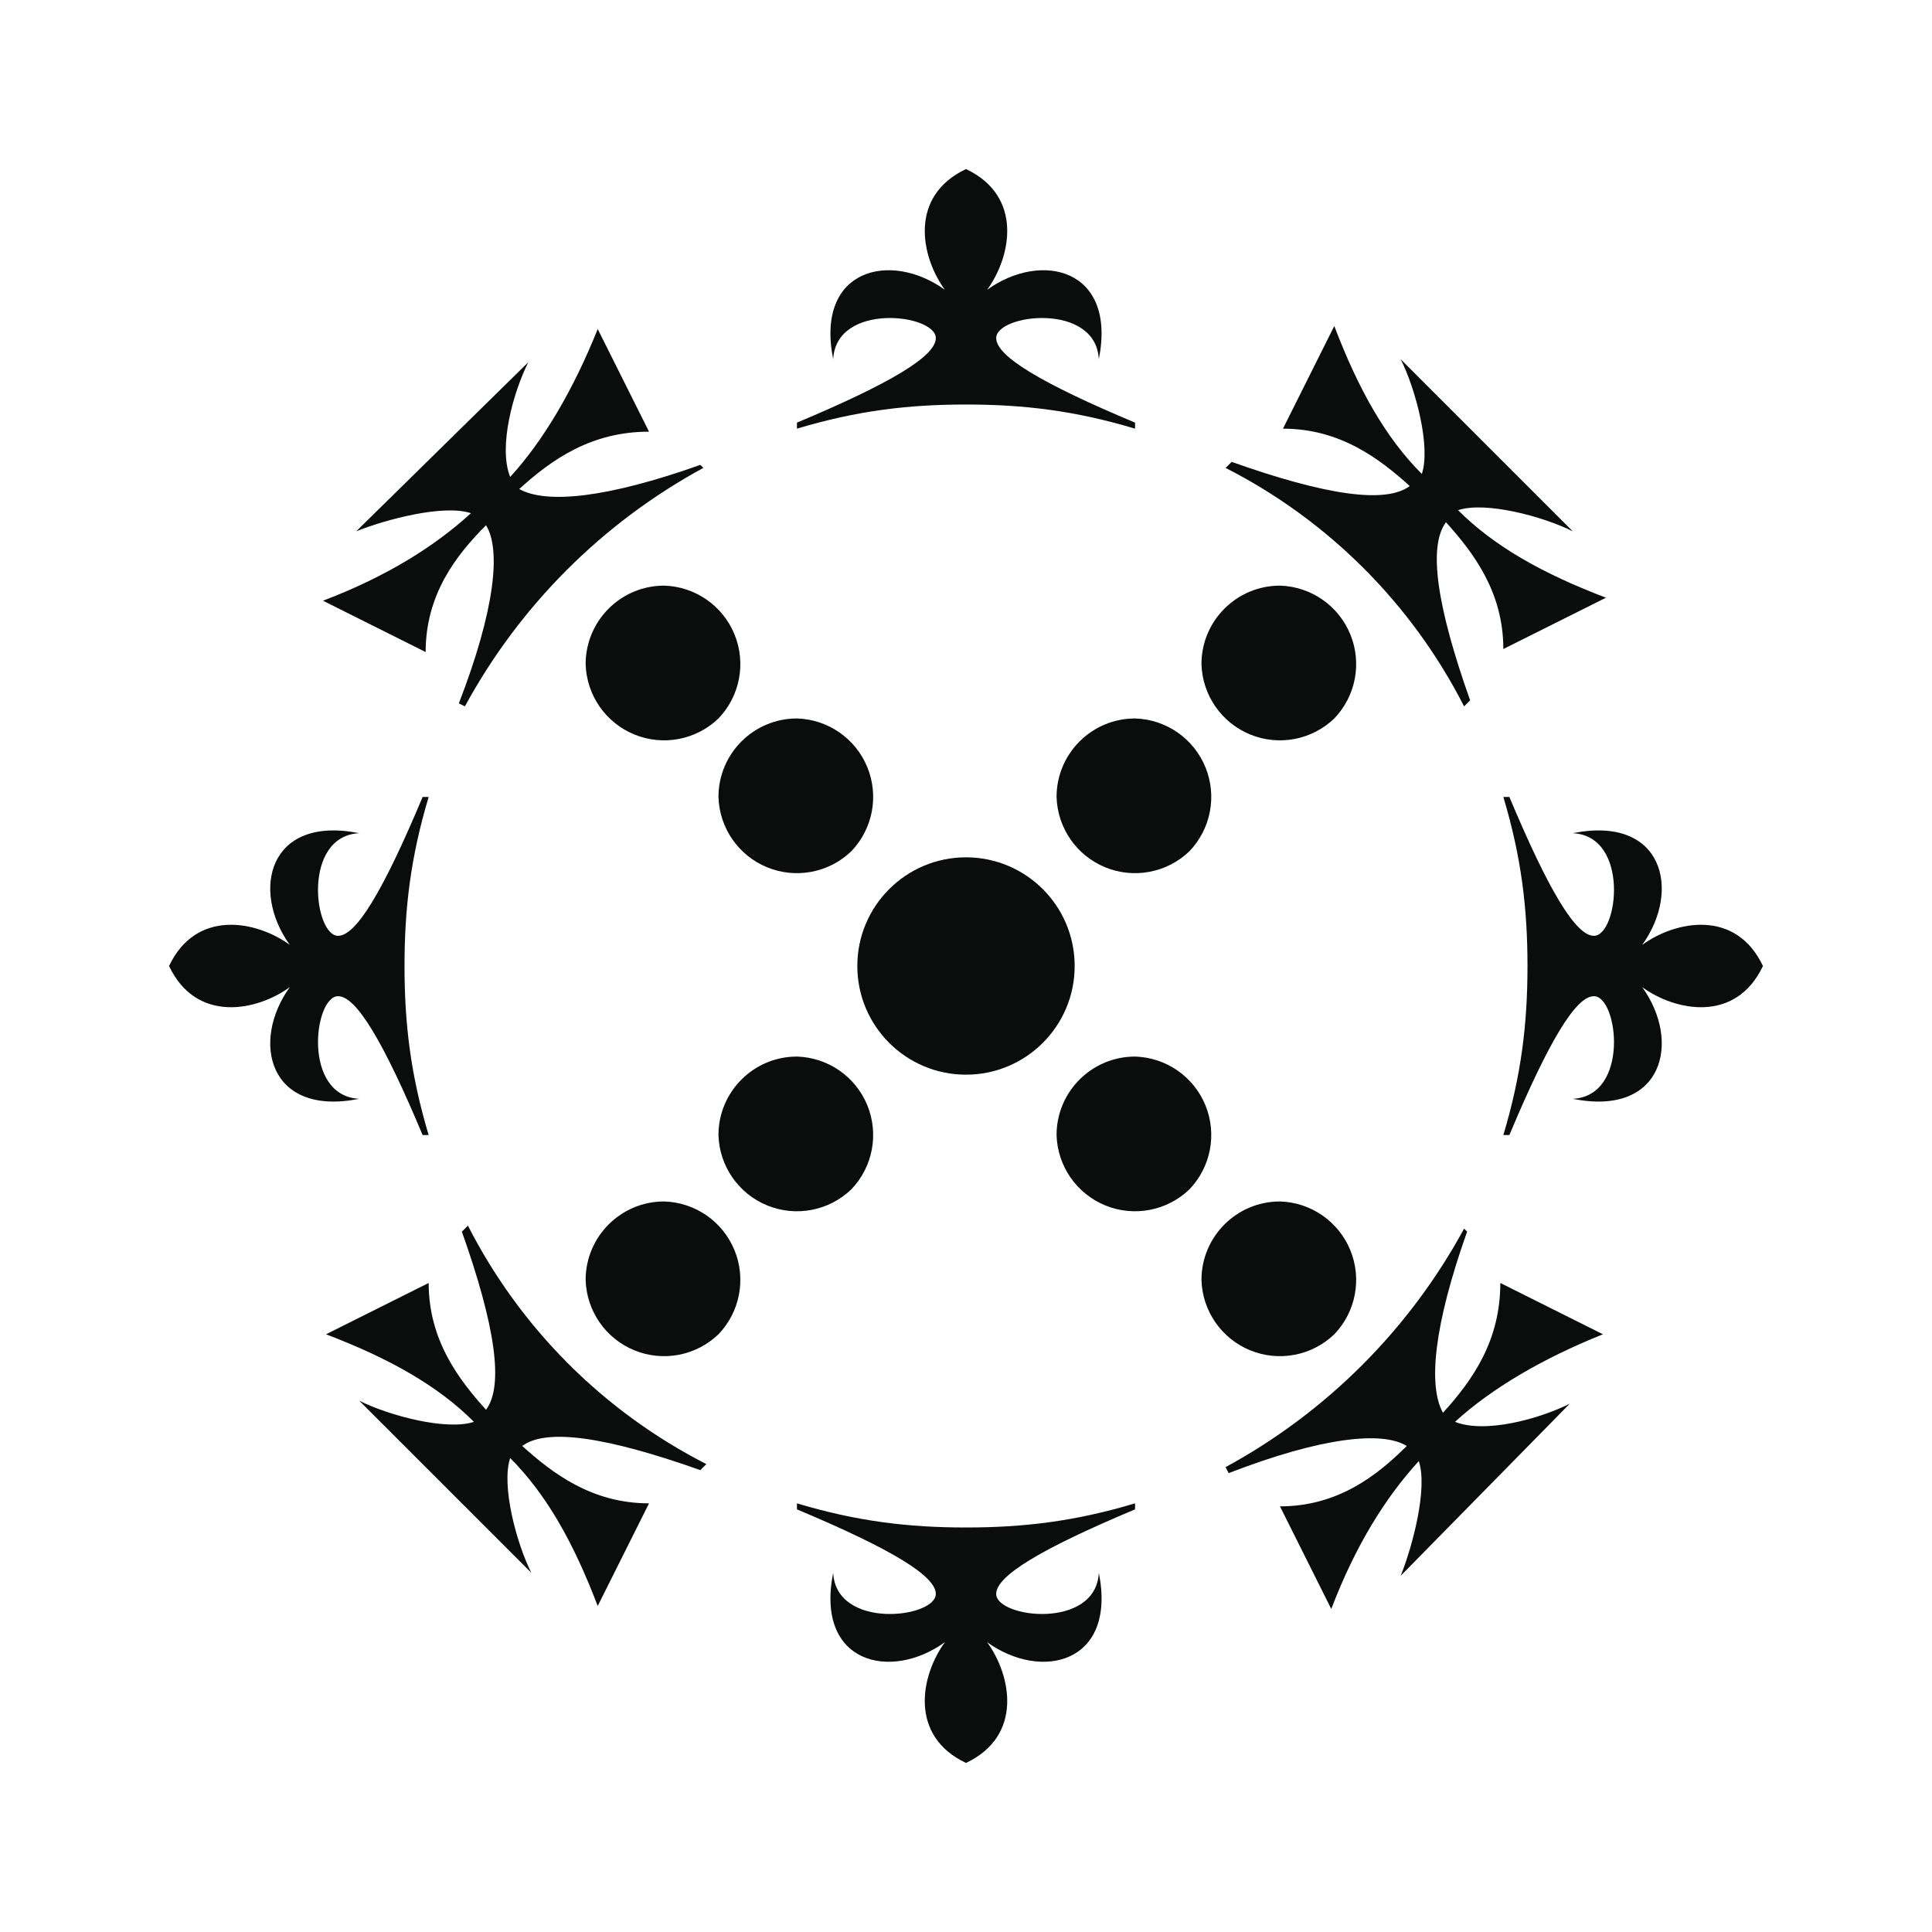
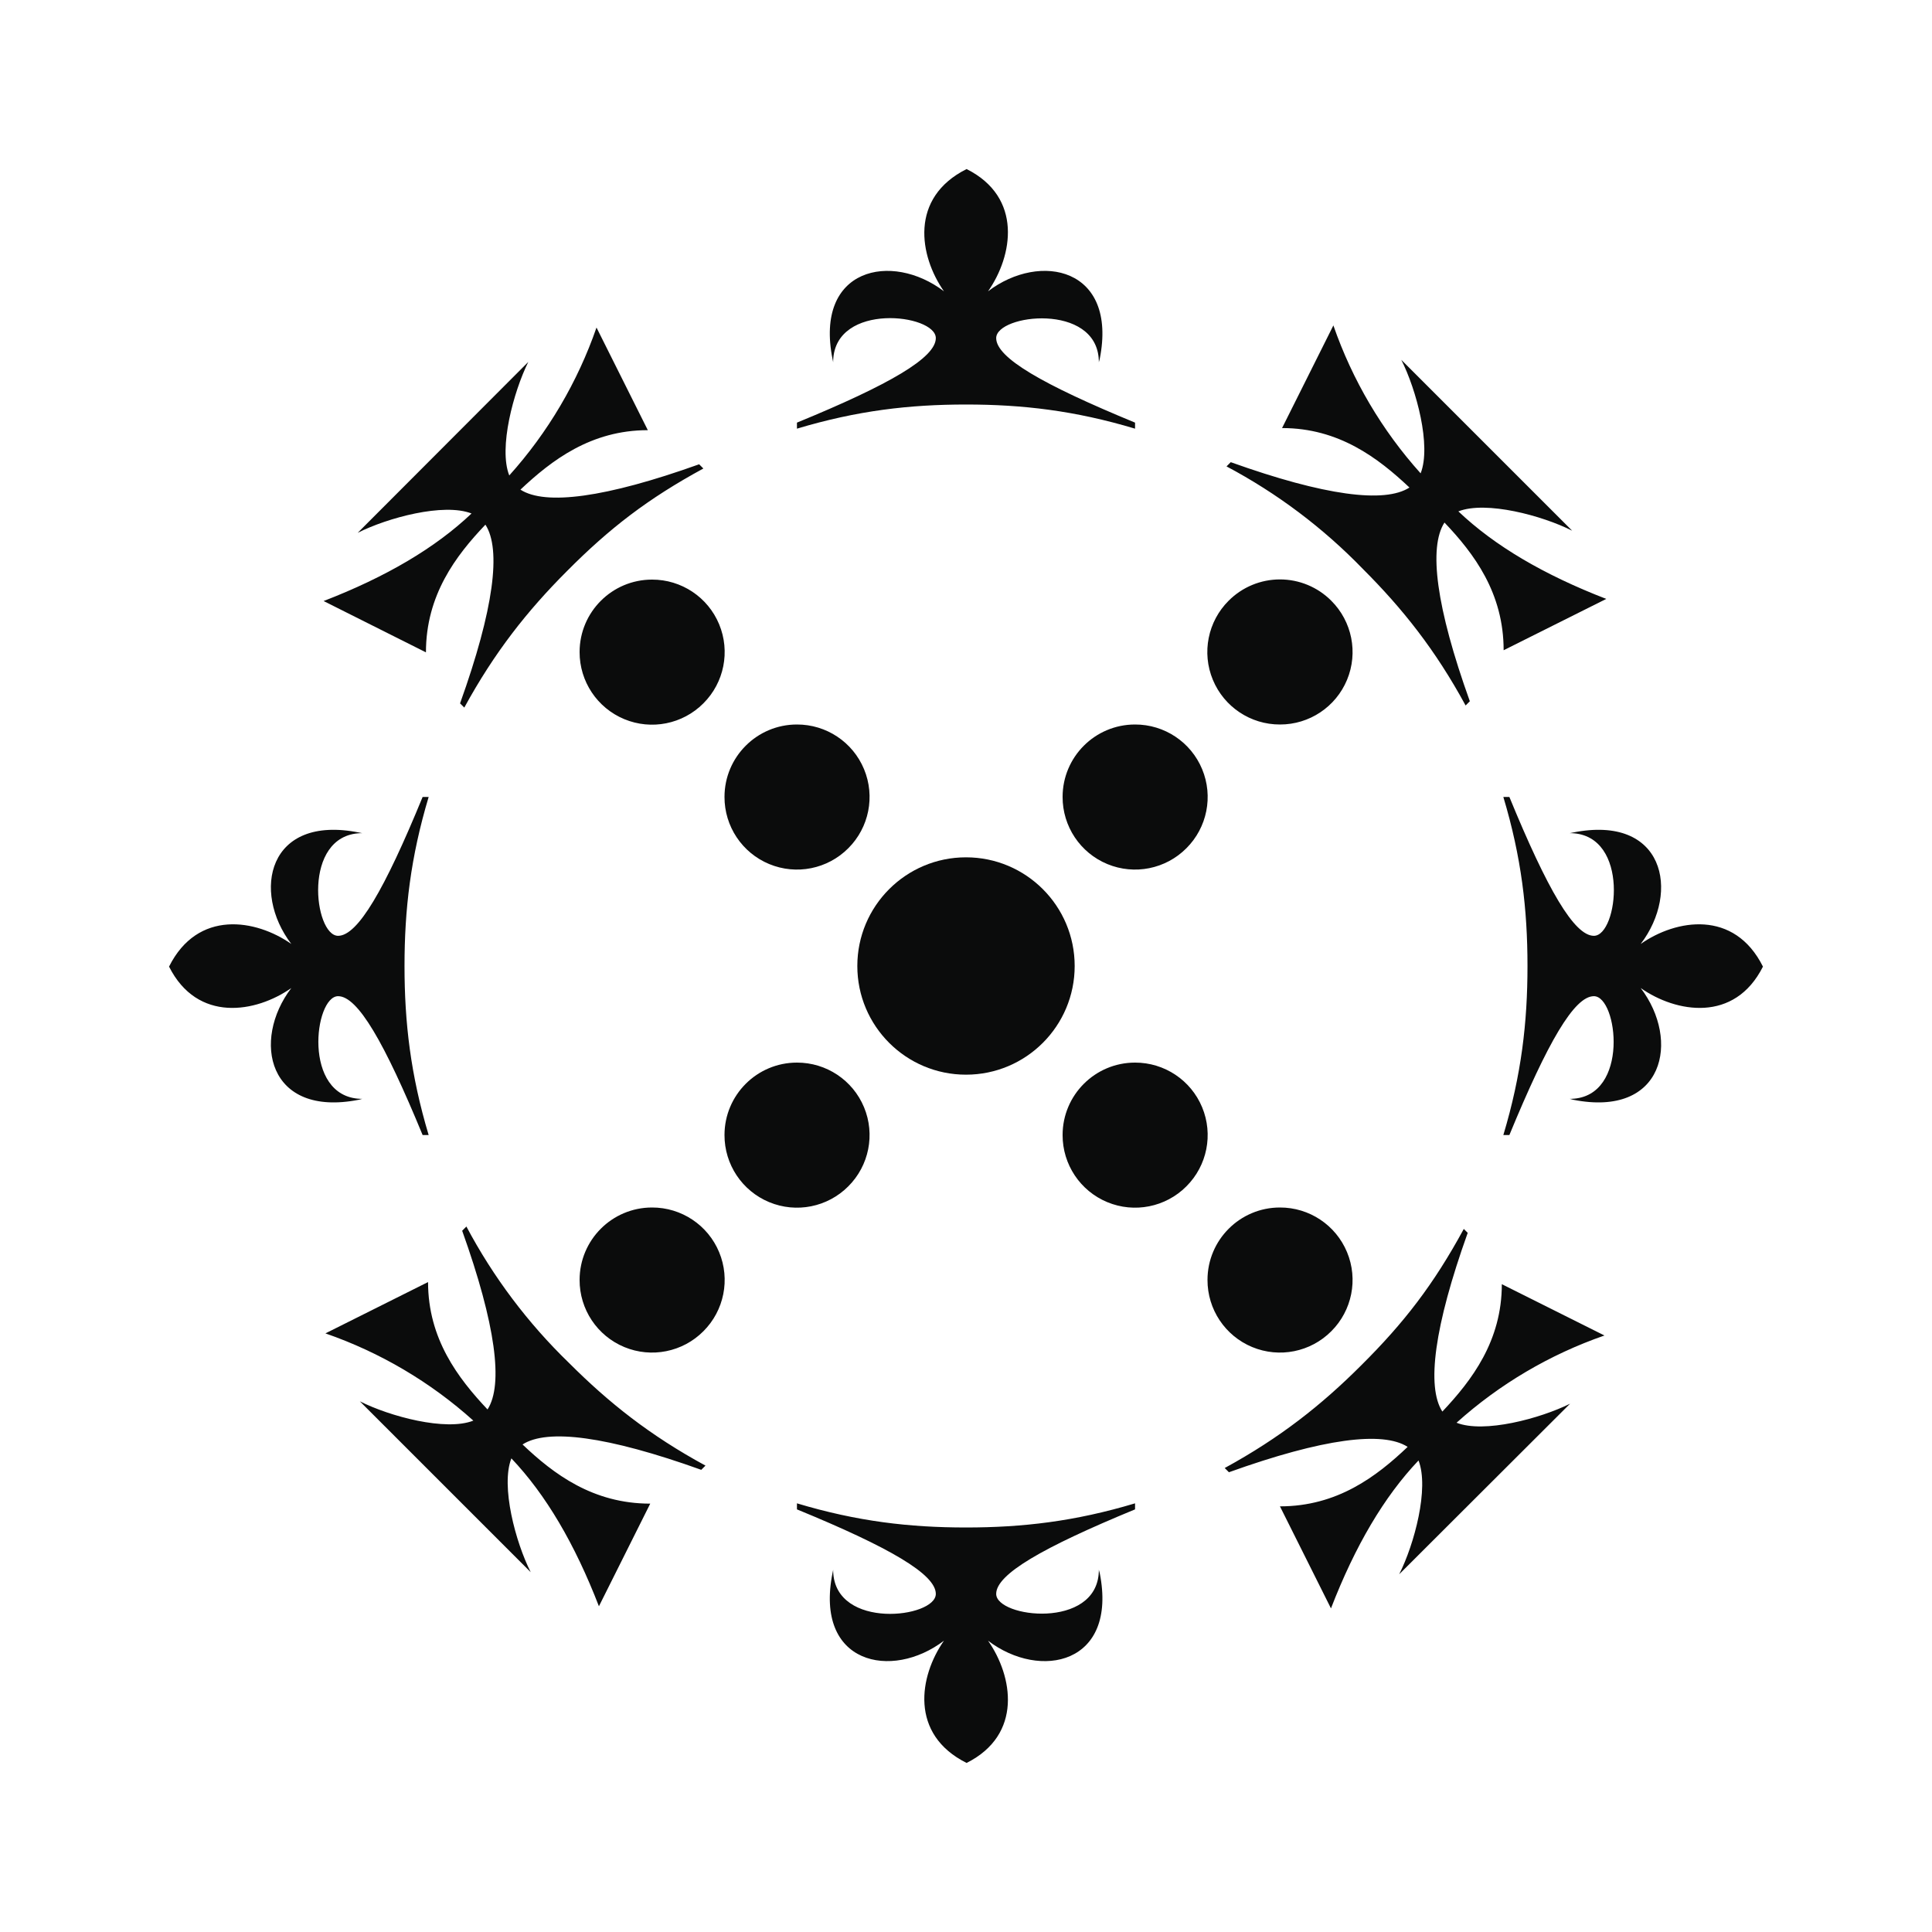
- <svg xmlns="http://www.w3.org/2000/svg" width="640" height="640">
-   <g fill="#0B0C0C" fill-rule="evenodd">
-     <path d="m406 155 2-2c31 11 51 14 59 8-10-9-23-19-42-19l17-34c8 21 17 37 29 49 3-9-2-28-7-38l57 57c-10-5-29-10-38-7 12 12 28 21 49 29l-34 17c0-19-10-32-19-42-6 8-3 28 8 59l-2 2a181 181 0 0 0-79-79ZM155 406l-2 2c11 31 14 51 8 59-9-10-19-23-19-42l-34 17c21 8 37 17 49 29-9 3-28-2-38-7l57 57c-5-10-10-29-7-38 12 12 21 28 29 49l17-34c-19 0-32-10-42-19 8-6 28-3 59 8l2-2a181 181 0 0 1-79-79Zm330 1 1 1c-11 31-13 51-8 60 10-11 19-24 19-43l34 17c-20 8-37 18-49 29 10 4 28-1 38-6l-56 57c4-10 9-29 6-38-11 12-21 28-29 49l-17-34c19 0 32-10 42-20-8-5-28-3-59 9l-1-2a197 197 0 0 0 79-79ZM233 155l-1-1c-31 11-51 13-60 8 11-10 24-19 43-19l-17-34c-8 20-18 37-29 49-4-10 1-28 6-38l-57 56c10-4 29-9 38-6-12 11-28 21-49 29l34 17c0-19 10-32 20-42 5 8 3 28-9 59l2 1a197 197 0 0 1 79-79Zm31-13v-2c31-13 46-22 46-28 0-8-33-12-34 7v1-1c-6-30 19-36 37-23-8-11-12-31 7-40 19 9 15 29 7 40 18-13 43-7 37 23v1-1c-1-19-34-15-34-7 0 6 15 15 46 28v2c-20-6-37-8-56-8s-36 2-56 8Zm0 356v2c31 13 46 22 46 28 0 8-33 12-34-7v-1 1c-6 30 19 36 37 23-8 11-12 31 7 40 19-9 15-29 7-40 18 13 43 7 37-23v-1 1c-1 19-34 15-34 7 0-6 15-15 46-28v-2c-20 6-37 8-56 8s-36-2-56-8Zm234-234h2c13 31 22 46 28 46 8 0 12-33-7-34h-1 1c30-6 36 19 23 37 11-8 31-12 40 7-9 19-29 15-40 7 13 18 7 43-23 37h-1 1c19-1 15-34 7-34-6 0-15 15-28 46h-2c6-20 8-37 8-56s-2-36-8-56Zm-356 0h-2c-13 31-22 46-28 46-8 0-12-33 7-34h1-1c-30-6-36 19-23 37-11-8-31-12-40 7 9 19 29 15 40 7-13 18-7 43 23 37h1-1c-19-1-15-34-7-34 6 0 15 15 28 46h2c-6-20-8-37-8-56s2-36 8-56Z" />
-     <g transform="translate(194 194)">
-       <circle cx="126" cy="126" r="36" />
-       <path d="M26 0a26 26 0 0 1 18 44A26 26 0 0 1 0 26 26 26 0 0 1 26 0Zm44 44a26 26 0 0 1 18 44 26 26 0 0 1-44-18 26 26 0 0 1 26-26ZM230 0a26 26 0 0 1 18 44 26 26 0 0 1-44-18 26 26 0 0 1 26-26Zm-48 44a26 26 0 0 1 18 44 26 26 0 0 1-44-18 26 26 0 0 1 26-26ZM26 204a26 26 0 0 1 18 44 26 26 0 0 1-44-18 26 26 0 0 1 26-26Zm44-48a26 26 0 0 1 18 44 26 26 0 0 1-44-18 26 26 0 0 1 26-26Zm160 48a26 26 0 0 1 18 44 26 26 0 0 1-44-18 26 26 0 0 1 26-26Zm-48-48a26 26 0 0 1 18 44 26 26 0 0 1-44-18 26 26 0 0 1 26-26Z" />
+ <svg xmlns="http://www.w3.org/2000/svg" viewBox="0 0 640 640">
+   <g fill="#0B0C0C">
+     <path d="m406.3 154.5 1.4-1.4c31 11.1 51 13.7 59.2 8.4-10.4-9.8-23.4-19.7-42.2-19.7l17-34a143.7 143.7 0 0 0 28.9 49c3.6-9.1-1.4-27.7-6.4-37.6l56.6 56.6c-9.9-5-28.5-10-37.7-6.4 12 11.4 28.3 21 49 29l-34 17c0-19-9.8-32-19.6-42.3-5.3 8.2-2.8 28 8.4 59.2l-1.4 1.4c-10-18.4-20.8-32-34-45.2a180.7 180.7 0 0 0-45.2-34ZM154.5 406.3l-1.4 1.4c11.1 31 13.7 51 8.4 59.2-9.8-10.4-19.7-23.4-19.7-42.2l-34 17a143.7 143.7 0 0 1 49 28.9c-9.1 3.6-27.7-1.4-37.6-6.4l56.6 56.6c-5-9.9-10-28.5-6.4-37.7 11.4 12 21 28.3 29 49l17-34c-19 0-32-9.8-42.3-19.6 8.2-5.3 28-2.8 59.2 8.4l1.4-1.4c-18.4-10-32-20.8-45.2-34a180.7 180.7 0 0 1-34-45.2Zm330.3.7 1.4 1.4c-11.1 31-13.7 51-8.4 59.2 9.8-10.4 19.7-23.4 19.7-42.2l34 17a143.7 143.7 0 0 0-49 28.9c9.1 3.6 27.7-1.4 37.6-6.3l-56.6 56.5c5-9.9 10-28.5 6.4-37.7-11.4 12-21 28.3-29 49L424 499c19 0 32-9.9 42.3-19.7-8.2-5.3-28-2.8-59.2 8.4l-1.4-1.4c18.3-10 32-20.8 45.2-34 14.2-14.1 24-26.8 34-45.2ZM233 155.2l-1.4-1.4c-31 11.1-51 13.7-59.2 8.4 10.4-9.8 23.4-19.7 42.2-19.7l-17-34a143.7 143.7 0 0 1-28.9 49c-3.6-9.1 1.4-27.7 6.3-37.6l-56.5 56.6c9.9-5 28.5-10 37.7-6.4-12 11.4-28.3 21-49 29l33.9 17c0-19 9.9-32 19.7-42.3 5.3 8.2 2.8 28-8.4 59.2l1.4 1.4c10-18.3 20.8-32 34-45.2 14.1-14.2 26.8-24 45.2-34Zm31-13.2v-2c30.7-12.6 46-21.5 46-28 0-8-33.3-12-34 7.4v.6l-.2-1c-6.1-30.3 19.6-35.7 36.9-22.5-8.2-11.7-11.5-31 7.5-40.5 18.7 9.4 15.3 28.8 7.1 40.5 17.3-13.2 43-7.8 37 22.4l-.3 1.1v-.6c-.7-19.3-34-15.3-34-7.4 0 6.5 15.2 15.3 46 28v2c-20-6-37.3-8-56-8-18.7 0-36 2-56 8Zm0 356v2c30.7 12.6 46 21.5 46 28 0 8-33.3 12-34-7.4v-.6l-.2 1c-6.1 30.3 19.6 35.7 36.9 22.5-8.2 11.7-11.5 31 7.5 40.5 18.7-9.4 15.3-28.8 7.1-40.5 17.3 13.2 43 7.8 37-22.4l-.3-1.1v.6c-.7 19.3-34 15.3-34 7.4 0-6.5 15.2-15.3 46-28v-2c-20 6-37.3 8-56 8-18.7 0-36-2-56-8Zm234-234h2c12.6 30.7 21.5 46 28 46 8 0 12-33.3-7.4-34h-.6l1-.2c30.3-6.1 35.7 19.6 22.5 36.9 11.7-8.2 31-11.5 40.5 7.5-9.4 18.7-28.8 15.3-40.5 7.1 13.2 17.3 7.8 43-22.4 37l-1.1-.3h.6c19.3-.7 15.3-34 7.4-34-6.5 0-15.3 15.2-28 46h-2c6-20 8-37.3 8-56 0-18.7-2-36-8-56Zm-356 0h-2c-12.6 30.7-21.5 46-28 46-8 0-12-33.3 7.4-34h.6l-1-.2c-30.3-6.1-35.7 19.6-22.5 36.9-11.7-8.2-31-11.5-40.5 7.5 9.4 18.7 28.8 15.3 40.5 7.1-13.2 17.3-7.8 43 22.4 37l1.1-.3h-.6c-19.3-.7-15.3-34-7.4-34 6.5 0 15.3 15.2 28 46h2c-6-20-8-37.3-8-56 0-18.7 2-36 8-56Z" />
+     <g transform="translate(192 192)">
+       <circle cx="128" cy="128" r="36" />
+       <path d="M24 0a24 24 0 0 1 17 41A24 24 0 0 1 0 24 24 24 0 0 1 24 0Zm48 48a24 24 0 0 1 17 41 24 24 0 0 1-41-17 24 24 0 0 1 24-24ZM249 7a24 24 0 0 1-17 41 24 24 0 0 1-17-41 24 24 0 0 1 34 0Zm-65 41a24 24 0 0 1 17 41 24 24 0 0 1-41-17 24 24 0 0 1 24-24ZM24 208a24 24 0 0 1 17 41 24 24 0 0 1-41-17 24 24 0 0 1 24-24Zm48-48a24 24 0 0 1 17 41 24 24 0 0 1-41-17 24 24 0 0 1 24-24Zm160 48a24 24 0 0 1 17 41 24 24 0 0 1-41-17 24 24 0 0 1 24-24Zm-48-48a24 24 0 0 1 17 41 24 24 0 0 1-41-17 24 24 0 0 1 24-24Z" />
    </g>
  </g>
</svg>
